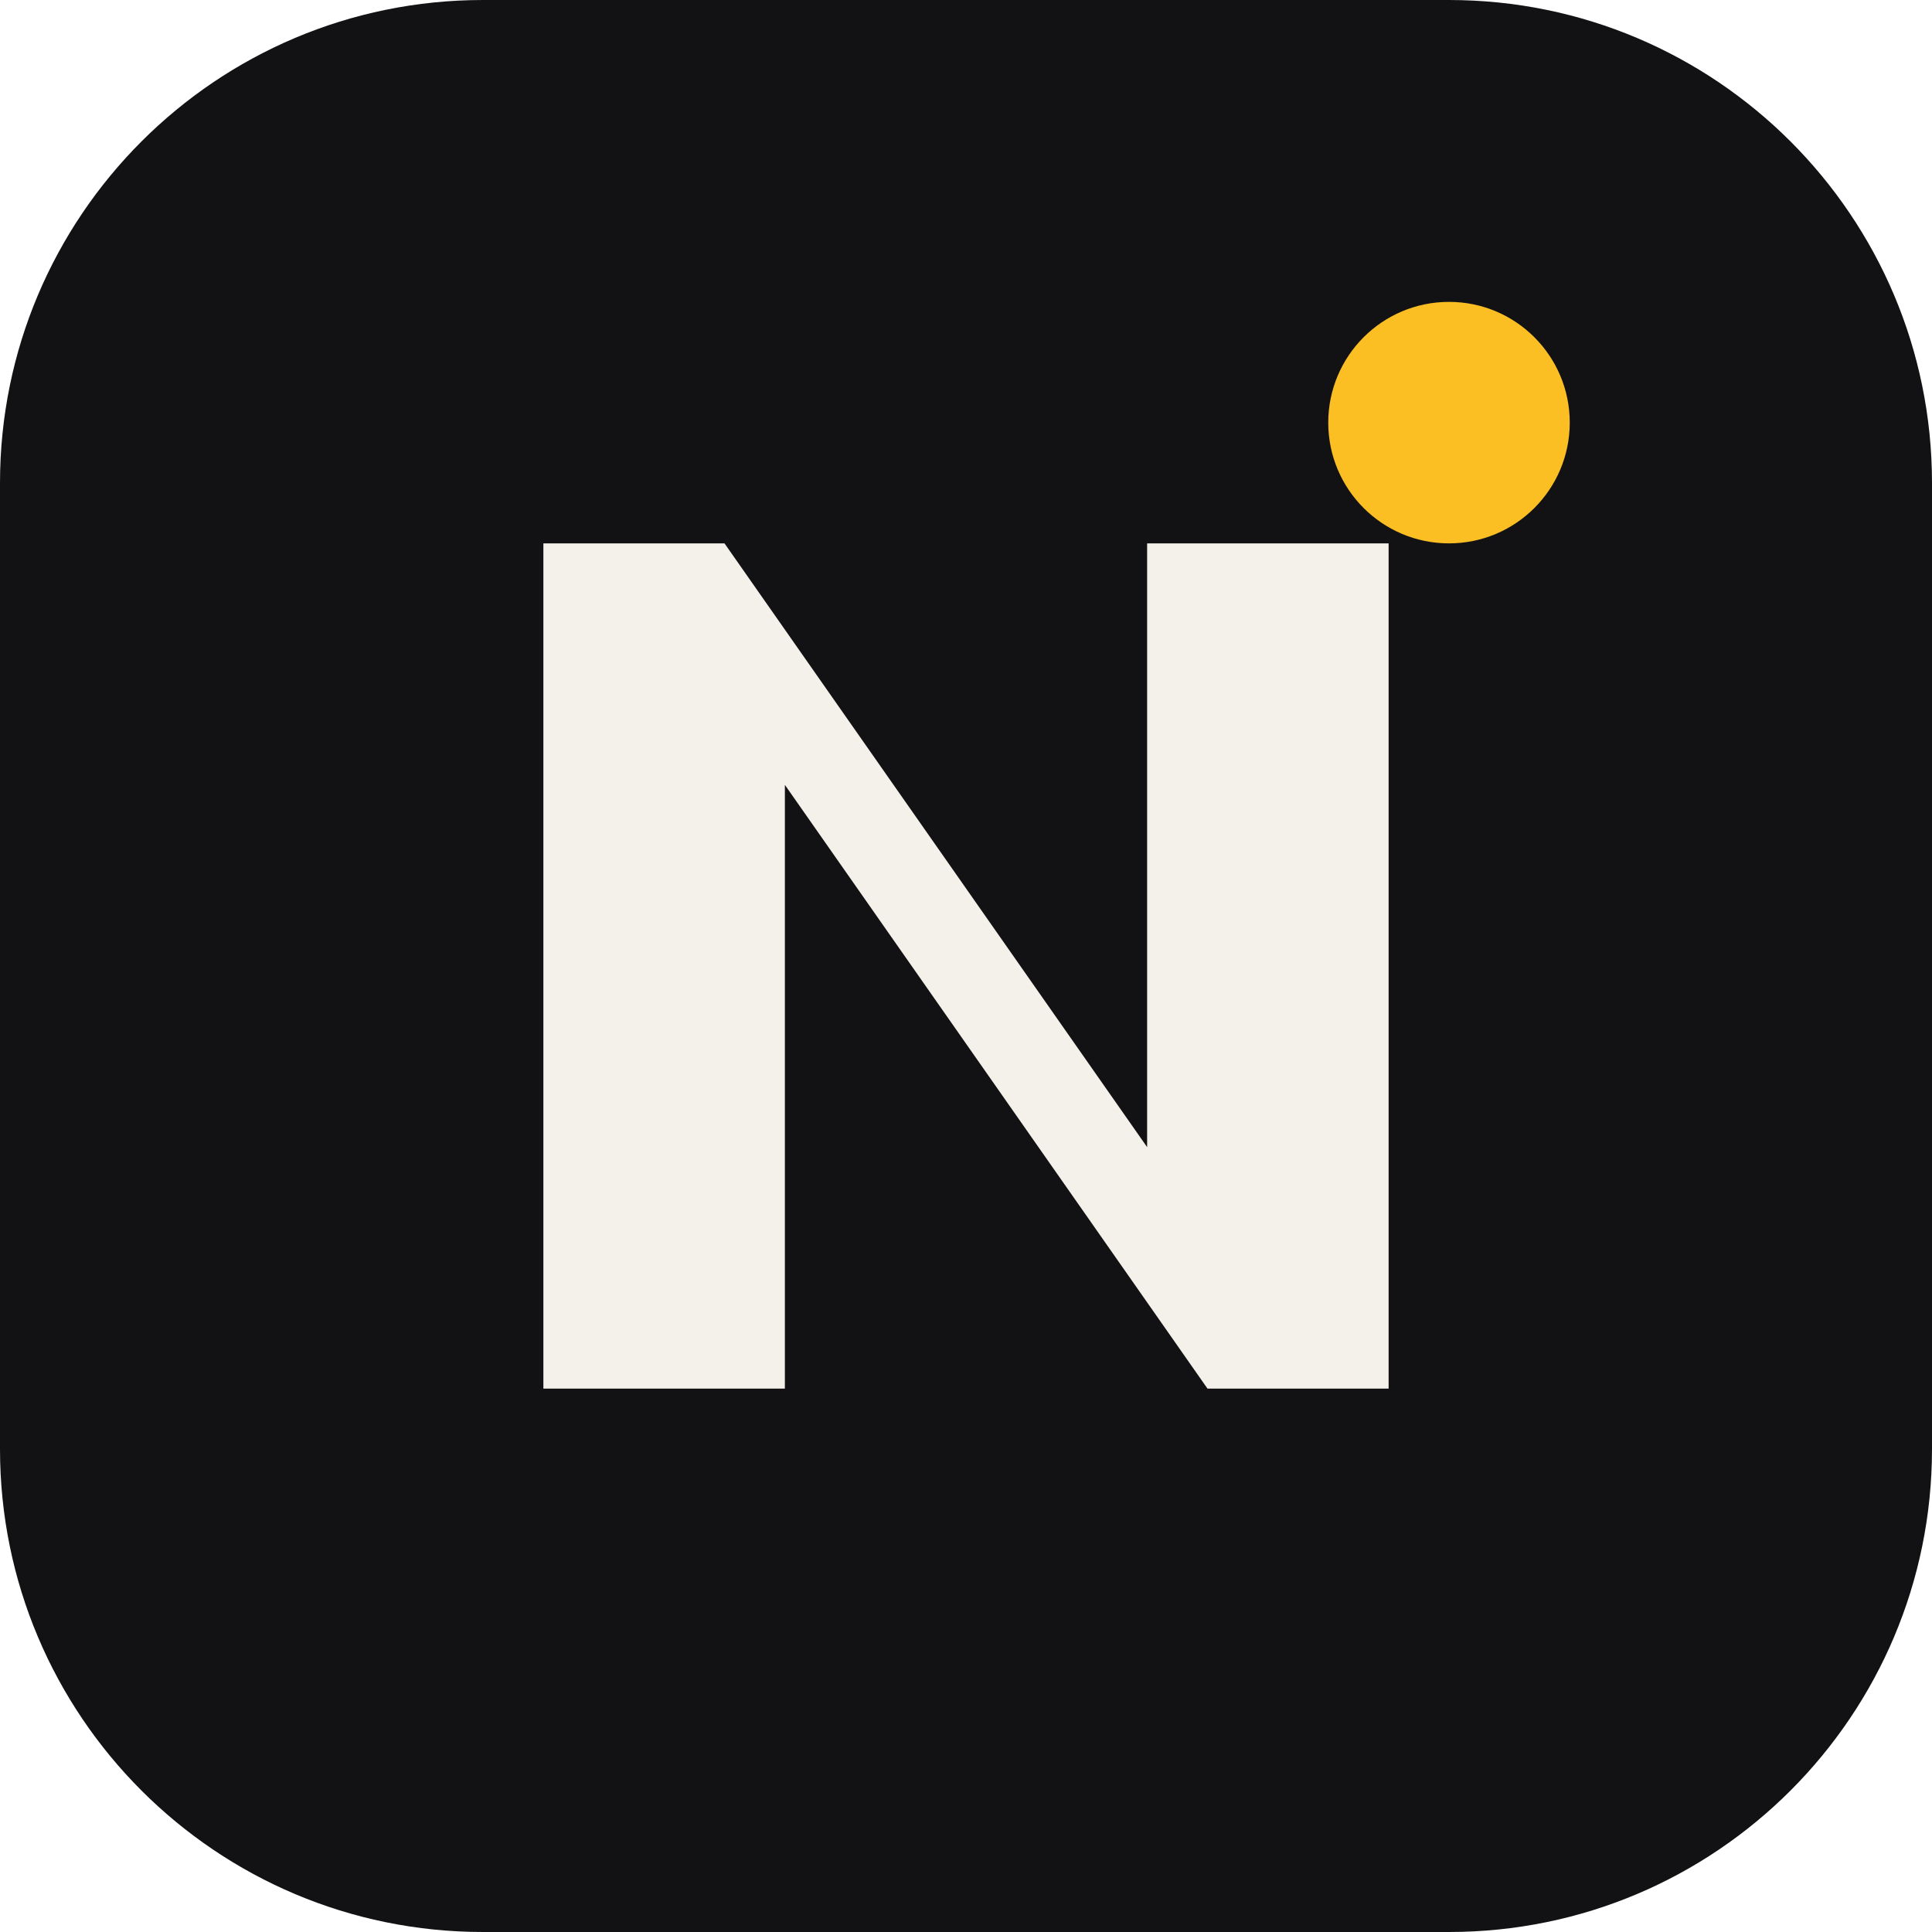
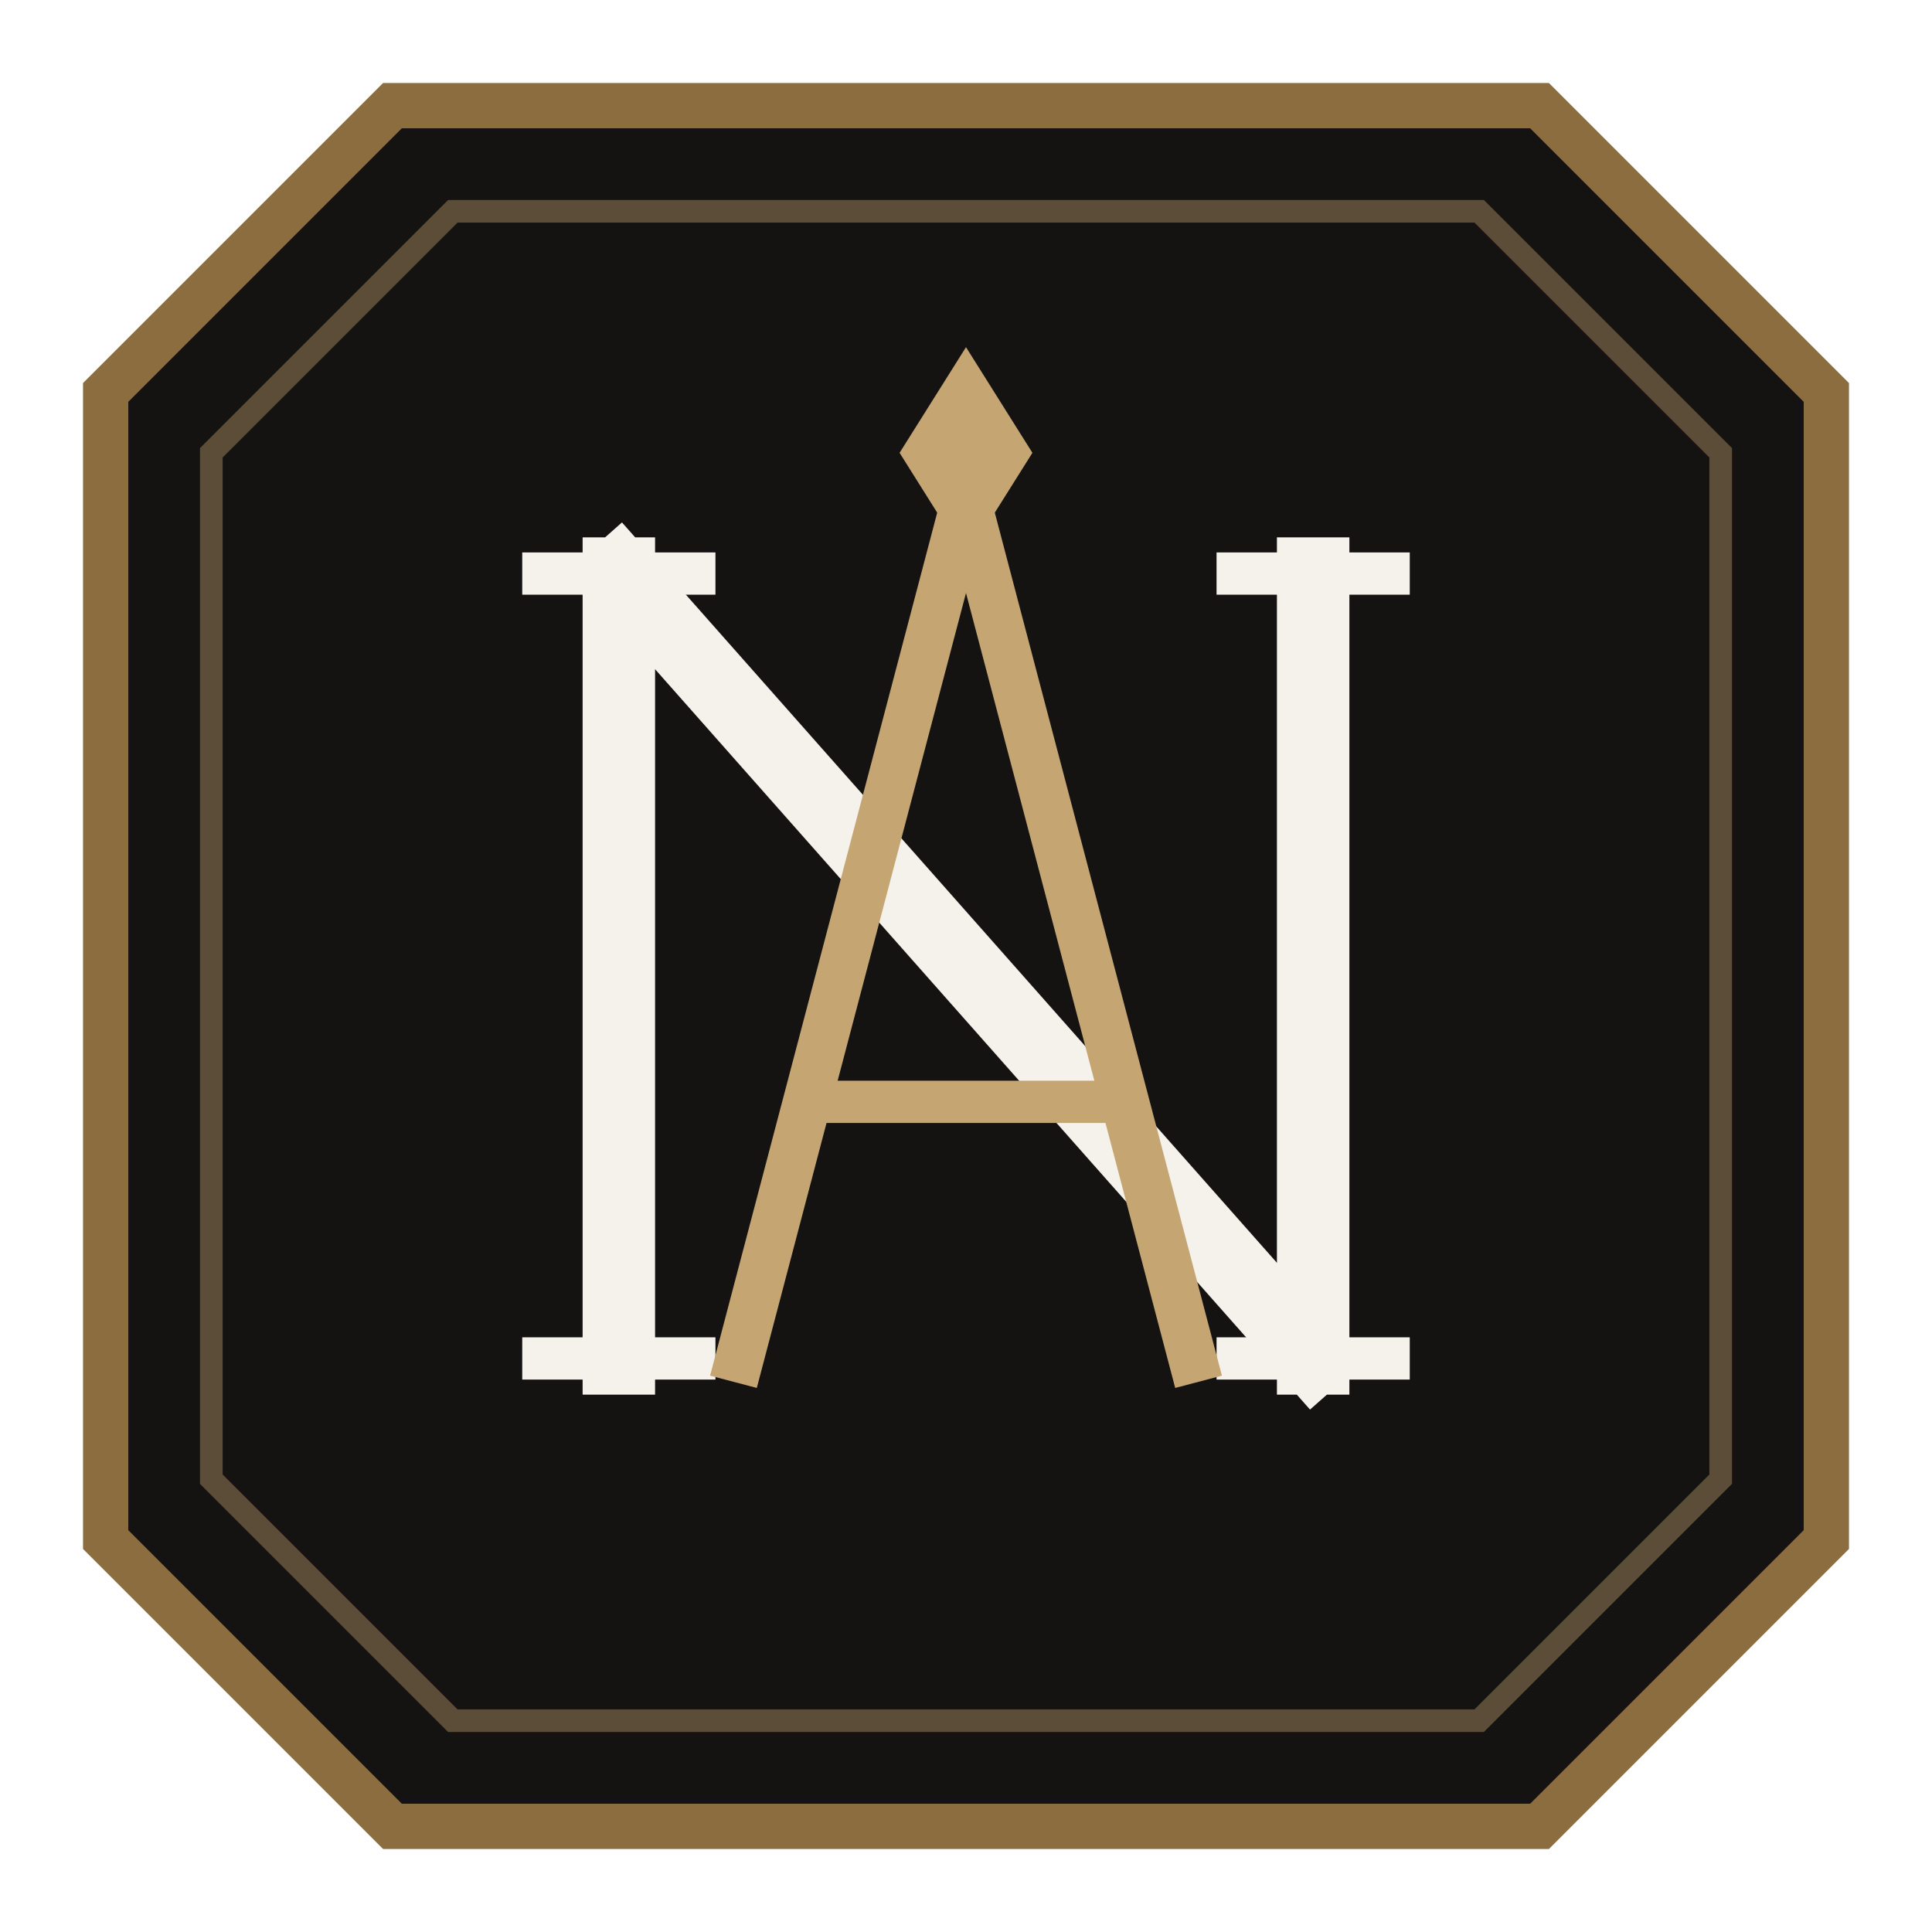
- <svg xmlns="http://www.w3.org/2000/svg" viewBox="0 0 32 32" width="32" height="32">
-   <rect width="32" height="32" rx="8" fill="#121214" />
-   <path d="M9 23V9h3l7 10V9h4v14h-3L13 13v10H9z" fill="#f4f0ea" />
-   <circle cx="24" cy="7" r="2" fill="#fbbf24" />
+ <svg xmlns="http://www.w3.org/2000/svg" viewBox="0 0 64 64" fill="none" role="img" aria-label="Noir Atelier Monogram">
+   <path d="M13 3.5H51L60.5 13V51L51 60.5H13L3.5 51V13L13 3.5Z" fill="#141312" stroke="#8C6D3F" stroke-width="1.5" />
+   <path d="M15 7H49L57 15V49L49 57H15L7 49V15L15 7Z" stroke="#C5A572" stroke-opacity="0.4" stroke-width="0.75" />
+   <path d="M20.5 19V45M43.5 19V45M20.5 19L43.5 45" stroke="#F5F2EB" stroke-width="2.4" stroke-linecap="square" stroke-linejoin="miter" />
+   <path d="M18 19H23M18 45H23M41 19H46M41 45H46" stroke="#F5F2EB" stroke-width="1.4" stroke-linecap="square" />
+   <path d="M24.5 45L32 16.5L39.5 45" stroke="#C5A572" stroke-width="1.6" stroke-linecap="square" stroke-linejoin="miter" />
+   <path d="M27 36.5H37" stroke="#C5A572" stroke-width="1.4" />
+   <path d="M32 11.5L34.2 15L32 18.5L29.8 15L32 11.5Z" fill="#C5A572" />
</svg>
